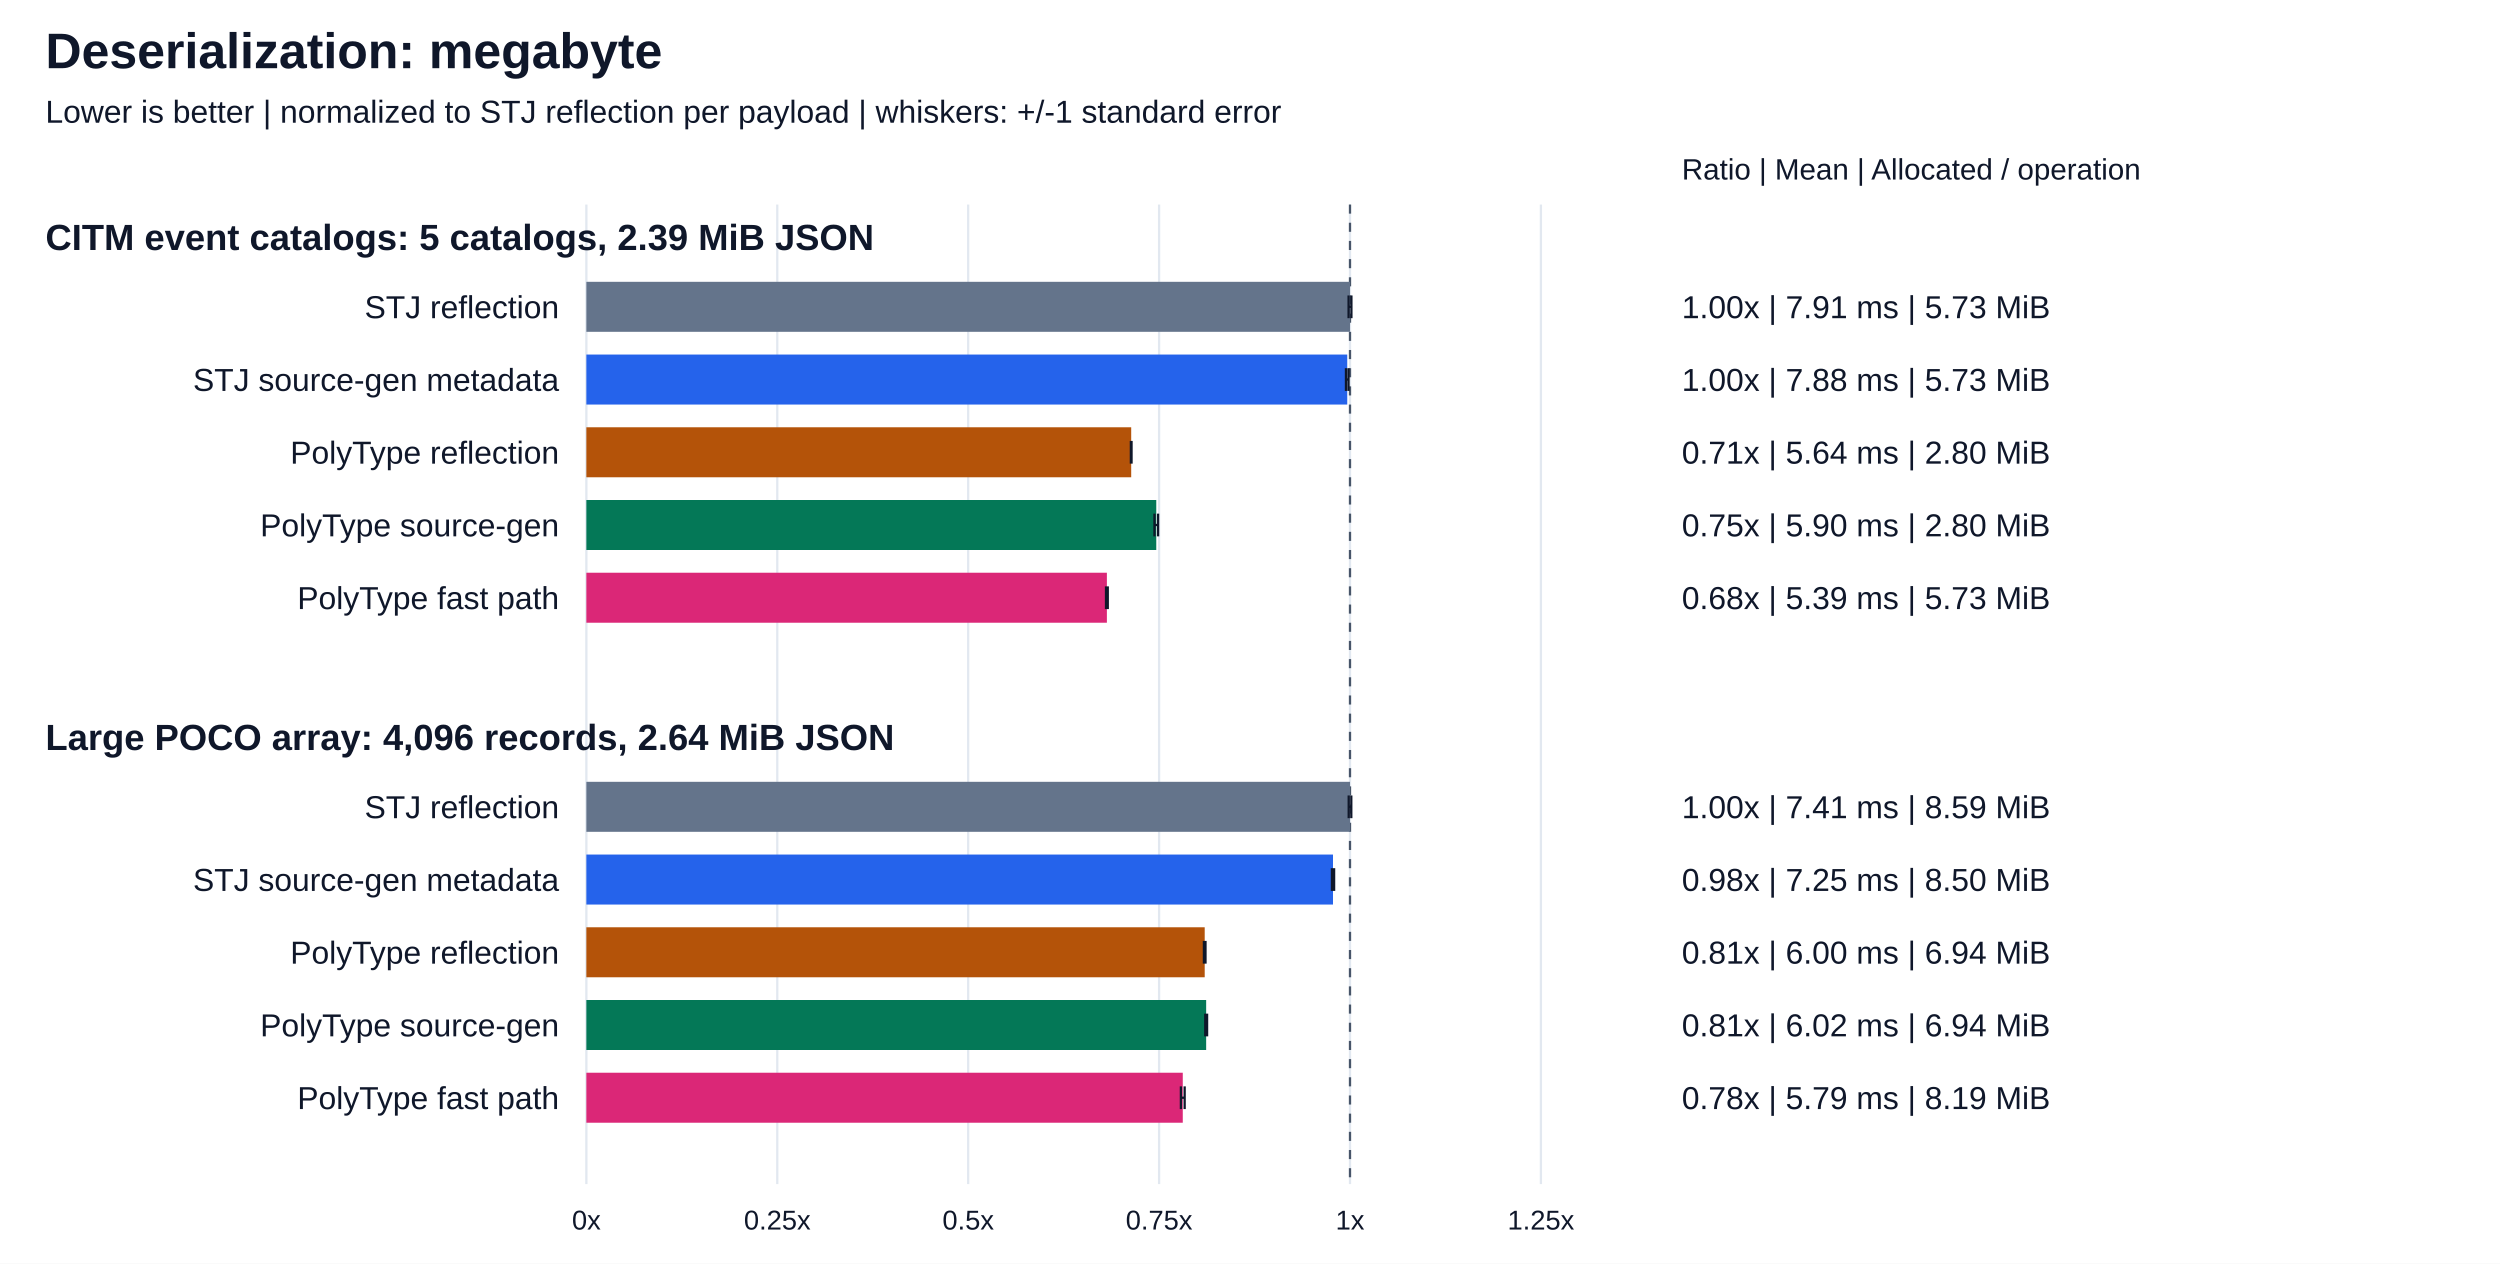
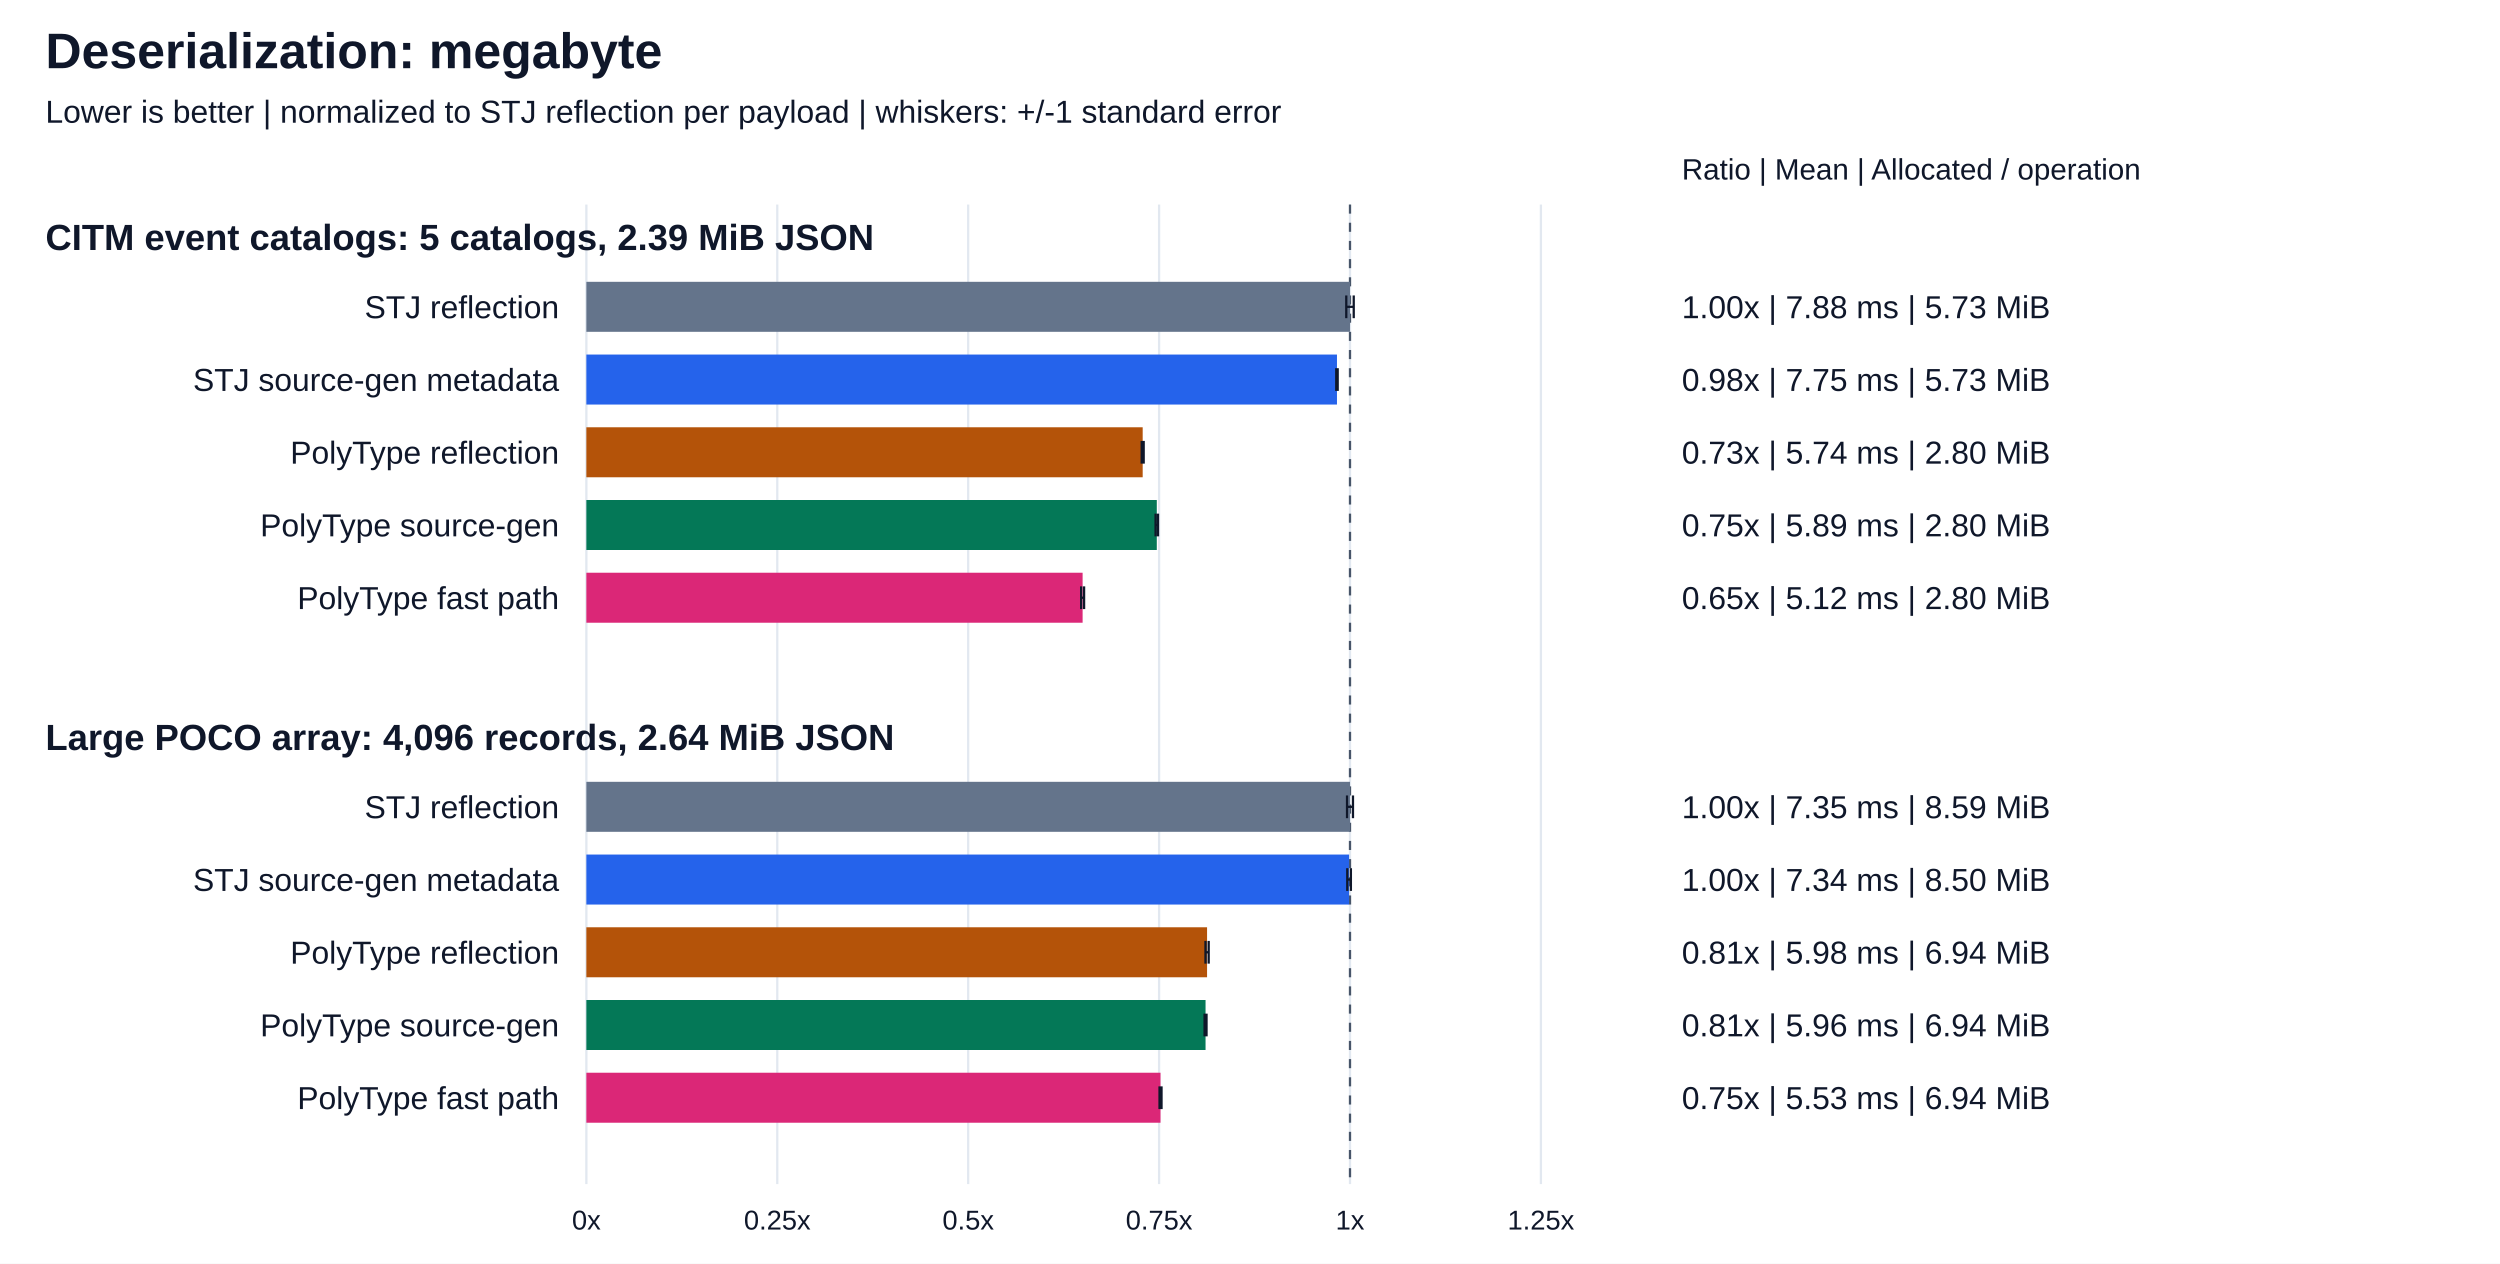
<svg xmlns="http://www.w3.org/2000/svg" width="1100" height="556" viewBox="0 0 1100 556" role="img" aria-labelledby="title desc">
  <rect width="100%" height="100%" fill="#ffffff" />
  <g font-family="Arial, sans-serif" font-size="14" fill="#0f172a">
    <text x="20" y="30" font-size="22" font-weight="bold">Deserialization: megabyte</text>
    <text x="20" y="54">Lower is better | normalized to STJ reflection per payload | whiskers: +/-1 standard error</text>
    <text x="740" y="79" font-size="13">Ratio | Mean | Allocated / operation</text>
    <line x1="258.00" y1="90" x2="258.00" y2="521" stroke="#e2e8f0" />
    <text x="258.00" y="541" text-anchor="middle" font-size="12">0x</text>
    <line x1="342.00" y1="90" x2="342.00" y2="521" stroke="#e2e8f0" />
    <text x="342.00" y="541" text-anchor="middle" font-size="12">0.25x</text>
    <line x1="426.00" y1="90" x2="426.00" y2="521" stroke="#e2e8f0" />
    <text x="426.00" y="541" text-anchor="middle" font-size="12">0.5x</text>
    <line x1="510.00" y1="90" x2="510.00" y2="521" stroke="#e2e8f0" />
    <text x="510.00" y="541" text-anchor="middle" font-size="12">0.75x</text>
    <line x1="594.00" y1="90" x2="594.00" y2="521" stroke="#e2e8f0" />
    <text x="594.00" y="541" text-anchor="middle" font-size="12">1x</text>
    <line x1="678.00" y1="90" x2="678.00" y2="521" stroke="#e2e8f0" />
    <text x="678.00" y="541" text-anchor="middle" font-size="12">1.25x</text>
    <line x1="594.00" y1="90" x2="594.00" y2="521" stroke="#475569" stroke-dasharray="4 4" />
    <text x="20" y="110" font-weight="bold" font-size="16">CITM event catalogs: 5 catalogs, 2.39 MiB JSON</text>
    <text x="246" y="140" text-anchor="end">STJ reflection</text>
    <rect x="258" y="124" width="336.00" height="22" fill="#64748b" />
-     <path d="M 593.38 135 H 594.62 M 593.38 130 V 140 M 594.62 130 V 140" stroke="#0f172a" fill="none" />
-     <text x="740" y="140">1.00x | 7.91 ms | 5.73 MiB</text>
+     <path d="M 592.36 135 H 595.64 M 592.36 130 V 140 M 595.64 130 V 140" stroke="#0f172a" fill="none" />
+     <text x="740" y="140">1.00x | 7.88 ms | 5.73 MiB</text>
    <text x="246" y="172" text-anchor="end">STJ source-gen metadata</text>
-     <rect x="258" y="156" width="334.79" height="22" fill="#2563eb" />
-     <path d="M 592.22 167 H 593.35 M 592.22 162 V 172 M 593.35 162 V 172" stroke="#0f172a" fill="none" />
-     <text x="740" y="172">1.00x | 7.88 ms | 5.73 MiB</text>
+     <rect x="258" y="156" width="330.27" height="22" fill="#2563eb" />
+     <path d="M 587.95 167 H 588.58 M 587.95 162 V 172 M 588.58 162 V 172" stroke="#0f172a" fill="none" />
+     <text x="740" y="172">0.98x | 7.75 ms | 5.73 MiB</text>
    <text x="246" y="204" text-anchor="end">PolyType reflection</text>
-     <rect x="258" y="188" width="239.73" height="22" fill="#b45309" />
-     <path d="M 497.58 199 H 497.88 M 497.58 194 V 204 M 497.88 194 V 204" stroke="#0f172a" fill="none" />
-     <text x="740" y="204">0.71x | 5.64 ms | 2.80 MiB</text>
+     <rect x="258" y="188" width="244.78" height="22" fill="#b45309" />
+     <path d="M 502.34 199 H 503.22 M 502.34 194 V 204 M 503.22 194 V 204" stroke="#0f172a" fill="none" />
+     <text x="740" y="204">0.73x | 5.74 ms | 2.80 MiB</text>
    <text x="246" y="236" text-anchor="end">PolyType source-gen</text>
-     <rect x="258" y="220" width="250.76" height="22" fill="#047857" />
-     <path d="M 507.96 231 H 509.56 M 507.96 226 V 236 M 509.56 226 V 236" stroke="#0f172a" fill="none" />
-     <text x="740" y="236">0.75x | 5.90 ms | 2.80 MiB</text>
+     <rect x="258" y="220" width="250.99" height="22" fill="#047857" />
+     <path d="M 508.45 231 H 509.52 M 508.45 226 V 236 M 509.52 226 V 236" stroke="#0f172a" fill="none" />
+     <text x="740" y="236">0.75x | 5.89 ms | 2.80 MiB</text>
    <text x="246" y="268" text-anchor="end">PolyType fast path</text>
-     <rect x="258" y="252" width="229.03" height="22" fill="#db2777" />
-     <path d="M 486.64 263 H 487.42 M 486.64 258 V 268 M 487.42 258 V 268" stroke="#0f172a" fill="none" />
-     <text x="740" y="268">0.68x | 5.39 ms | 5.73 MiB</text>
+     <rect x="258" y="252" width="218.35" height="22" fill="#db2777" />
+     <path d="M 475.70 263 H 477.00 M 475.70 258 V 268 M 477.00 258 V 268" stroke="#0f172a" fill="none" />
+     <text x="740" y="268">0.65x | 5.12 ms | 2.80 MiB</text>
    <text x="20" y="330" font-weight="bold" font-size="16">Large POCO array: 4,096 records, 2.64 MiB JSON</text>
    <text x="246" y="360" text-anchor="end">STJ reflection</text>
    <rect x="258" y="344" width="336.00" height="22" fill="#64748b" />
-     <path d="M 593.43 355 H 594.57 M 593.43 350 V 360 M 594.57 350 V 360" stroke="#0f172a" fill="none" />
-     <text x="740" y="360">1.00x | 7.41 ms | 8.59 MiB</text>
+     <path d="M 592.69 355 H 595.31 M 592.69 350 V 360 M 595.31 350 V 360" stroke="#0f172a" fill="none" />
+     <text x="740" y="360">1.00x | 7.35 ms | 8.59 MiB</text>
    <text x="246" y="392" text-anchor="end">STJ source-gen metadata</text>
-     <rect x="258" y="376" width="328.52" height="22" fill="#2563eb" />
-     <path d="M 586.04 387 H 587.01 M 586.04 382 V 392 M 587.01 382 V 392" stroke="#0f172a" fill="none" />
-     <text x="740" y="392">0.98x | 7.25 ms | 8.50 MiB</text>
+     <rect x="258" y="376" width="335.60" height="22" fill="#2563eb" />
+     <path d="M 592.80 387 H 594.39 M 592.80 382 V 392 M 594.39 382 V 392" stroke="#0f172a" fill="none" />
+     <text x="740" y="392">1.00x | 7.34 ms | 8.50 MiB</text>
    <text x="246" y="424" text-anchor="end">PolyType reflection</text>
-     <rect x="258" y="408" width="272.07" height="22" fill="#b45309" />
-     <path d="M 529.72 419 H 530.42 M 529.72 414 V 424 M 530.42 414 V 424" stroke="#0f172a" fill="none" />
-     <text x="740" y="424">0.81x | 6.00 ms | 6.94 MiB</text>
+     <rect x="258" y="408" width="273.11" height="22" fill="#b45309" />
+     <path d="M 530.41 419 H 531.82 M 530.41 414 V 424 M 531.82 414 V 424" stroke="#0f172a" fill="none" />
+     <text x="740" y="424">0.81x | 5.98 ms | 6.94 MiB</text>
    <text x="246" y="456" text-anchor="end">PolyType source-gen</text>
-     <rect x="258" y="440" width="272.71" height="22" fill="#047857" />
-     <path d="M 530.31 451 H 531.12 M 530.31 446 V 456 M 531.12 446 V 456" stroke="#0f172a" fill="none" />
-     <text x="740" y="456">0.81x | 6.02 ms | 6.94 MiB</text>
+     <rect x="258" y="440" width="272.44" height="22" fill="#047857" />
+     <path d="M 530.01 451 H 530.87 M 530.01 446 V 456 M 530.87 446 V 456" stroke="#0f172a" fill="none" />
+     <text x="740" y="456">0.81x | 5.96 ms | 6.94 MiB</text>
    <text x="246" y="488" text-anchor="end">PolyType fast path</text>
-     <rect x="258" y="472" width="262.42" height="22" fill="#db2777" />
-     <path d="M 519.59 483 H 521.25 M 519.59 478 V 488 M 521.25 478 V 488" stroke="#0f172a" fill="none" />
-     <text x="740" y="488">0.78x | 5.79 ms | 8.19 MiB</text>
+     <rect x="258" y="472" width="252.63" height="22" fill="#db2777" />
+     <path d="M 510.19 483 H 511.07 M 510.19 478 V 488 M 511.07 478 V 488" stroke="#0f172a" fill="none" />
+     <text x="740" y="488">0.75x | 5.53 ms | 6.94 MiB</text>
  </g>
</svg>
